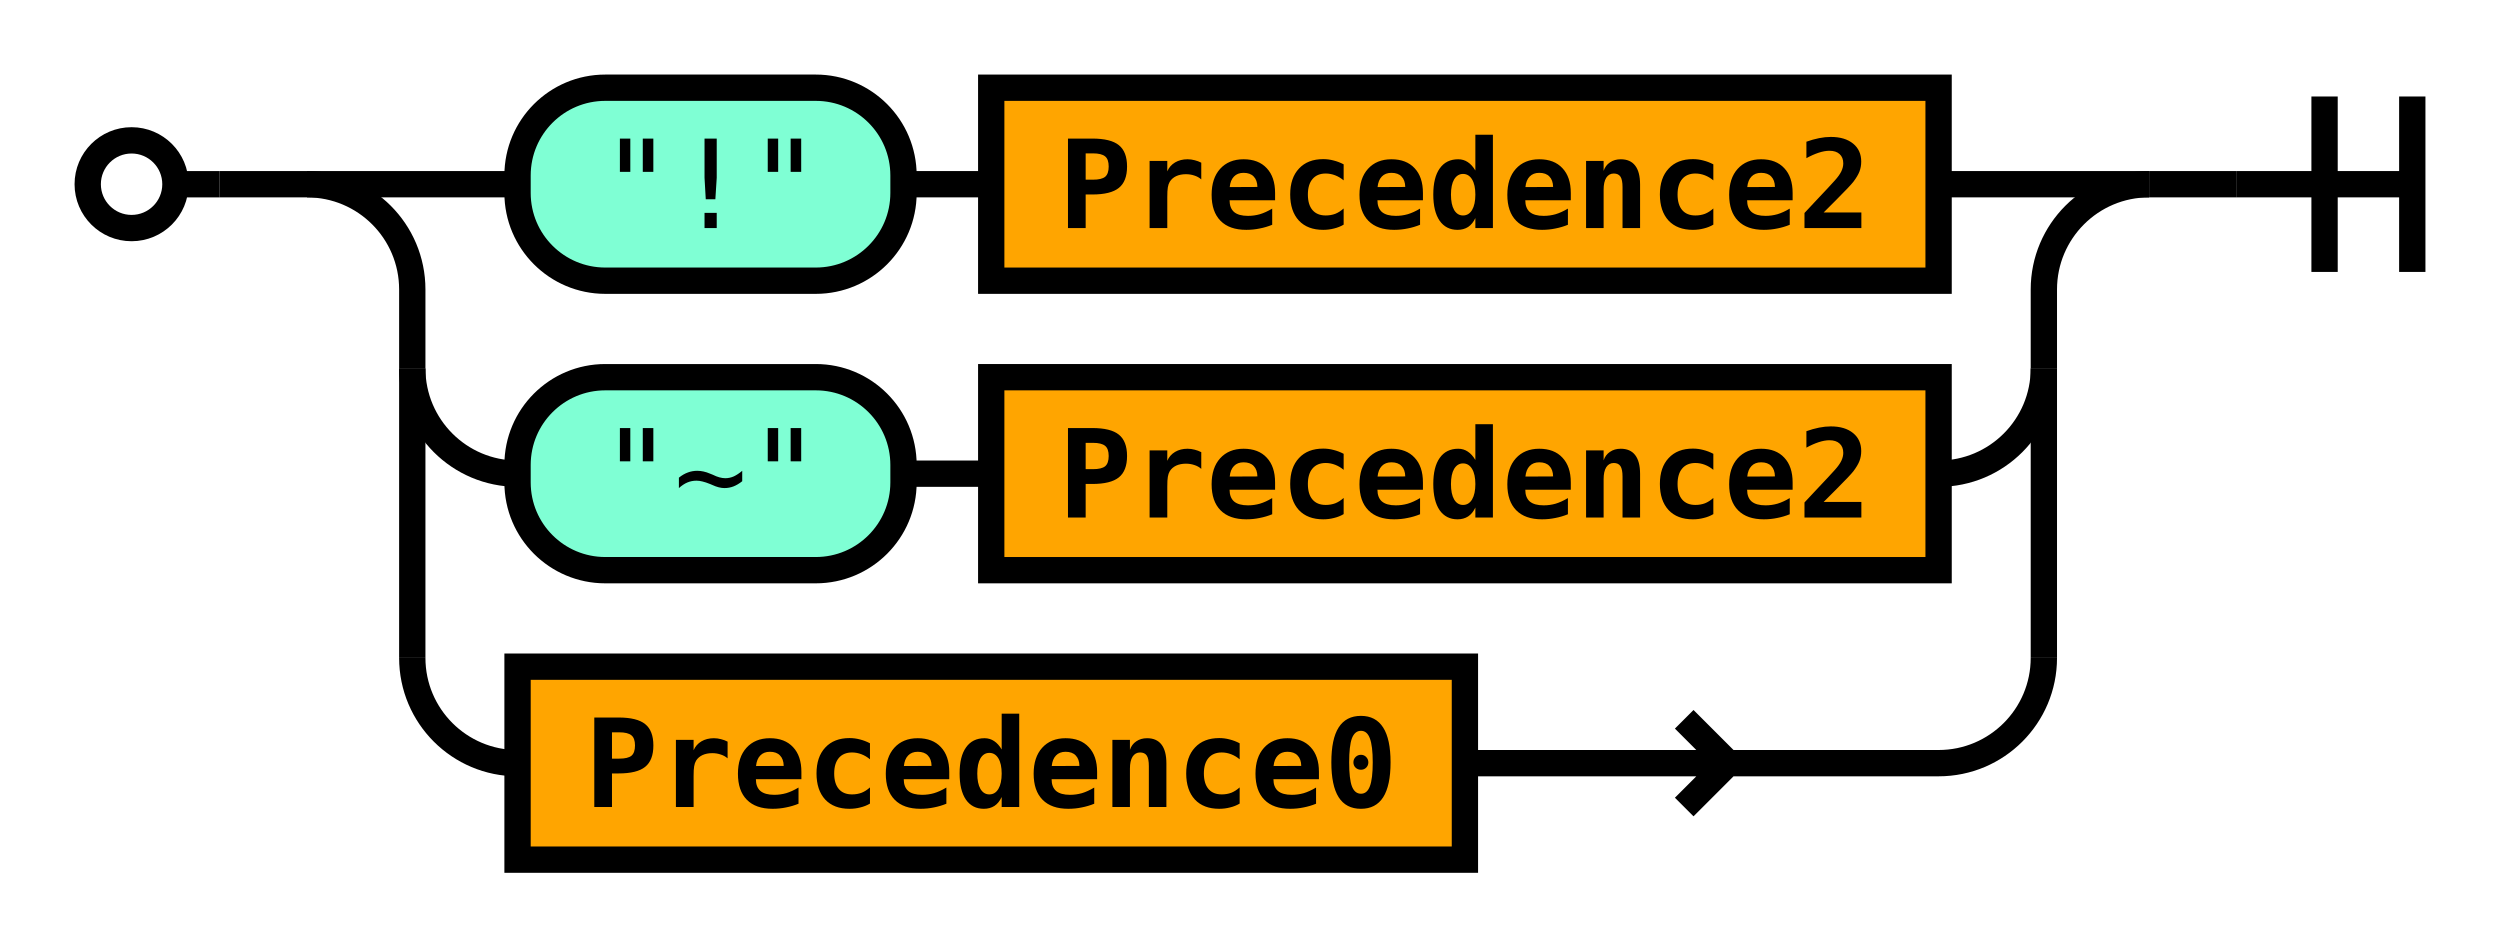
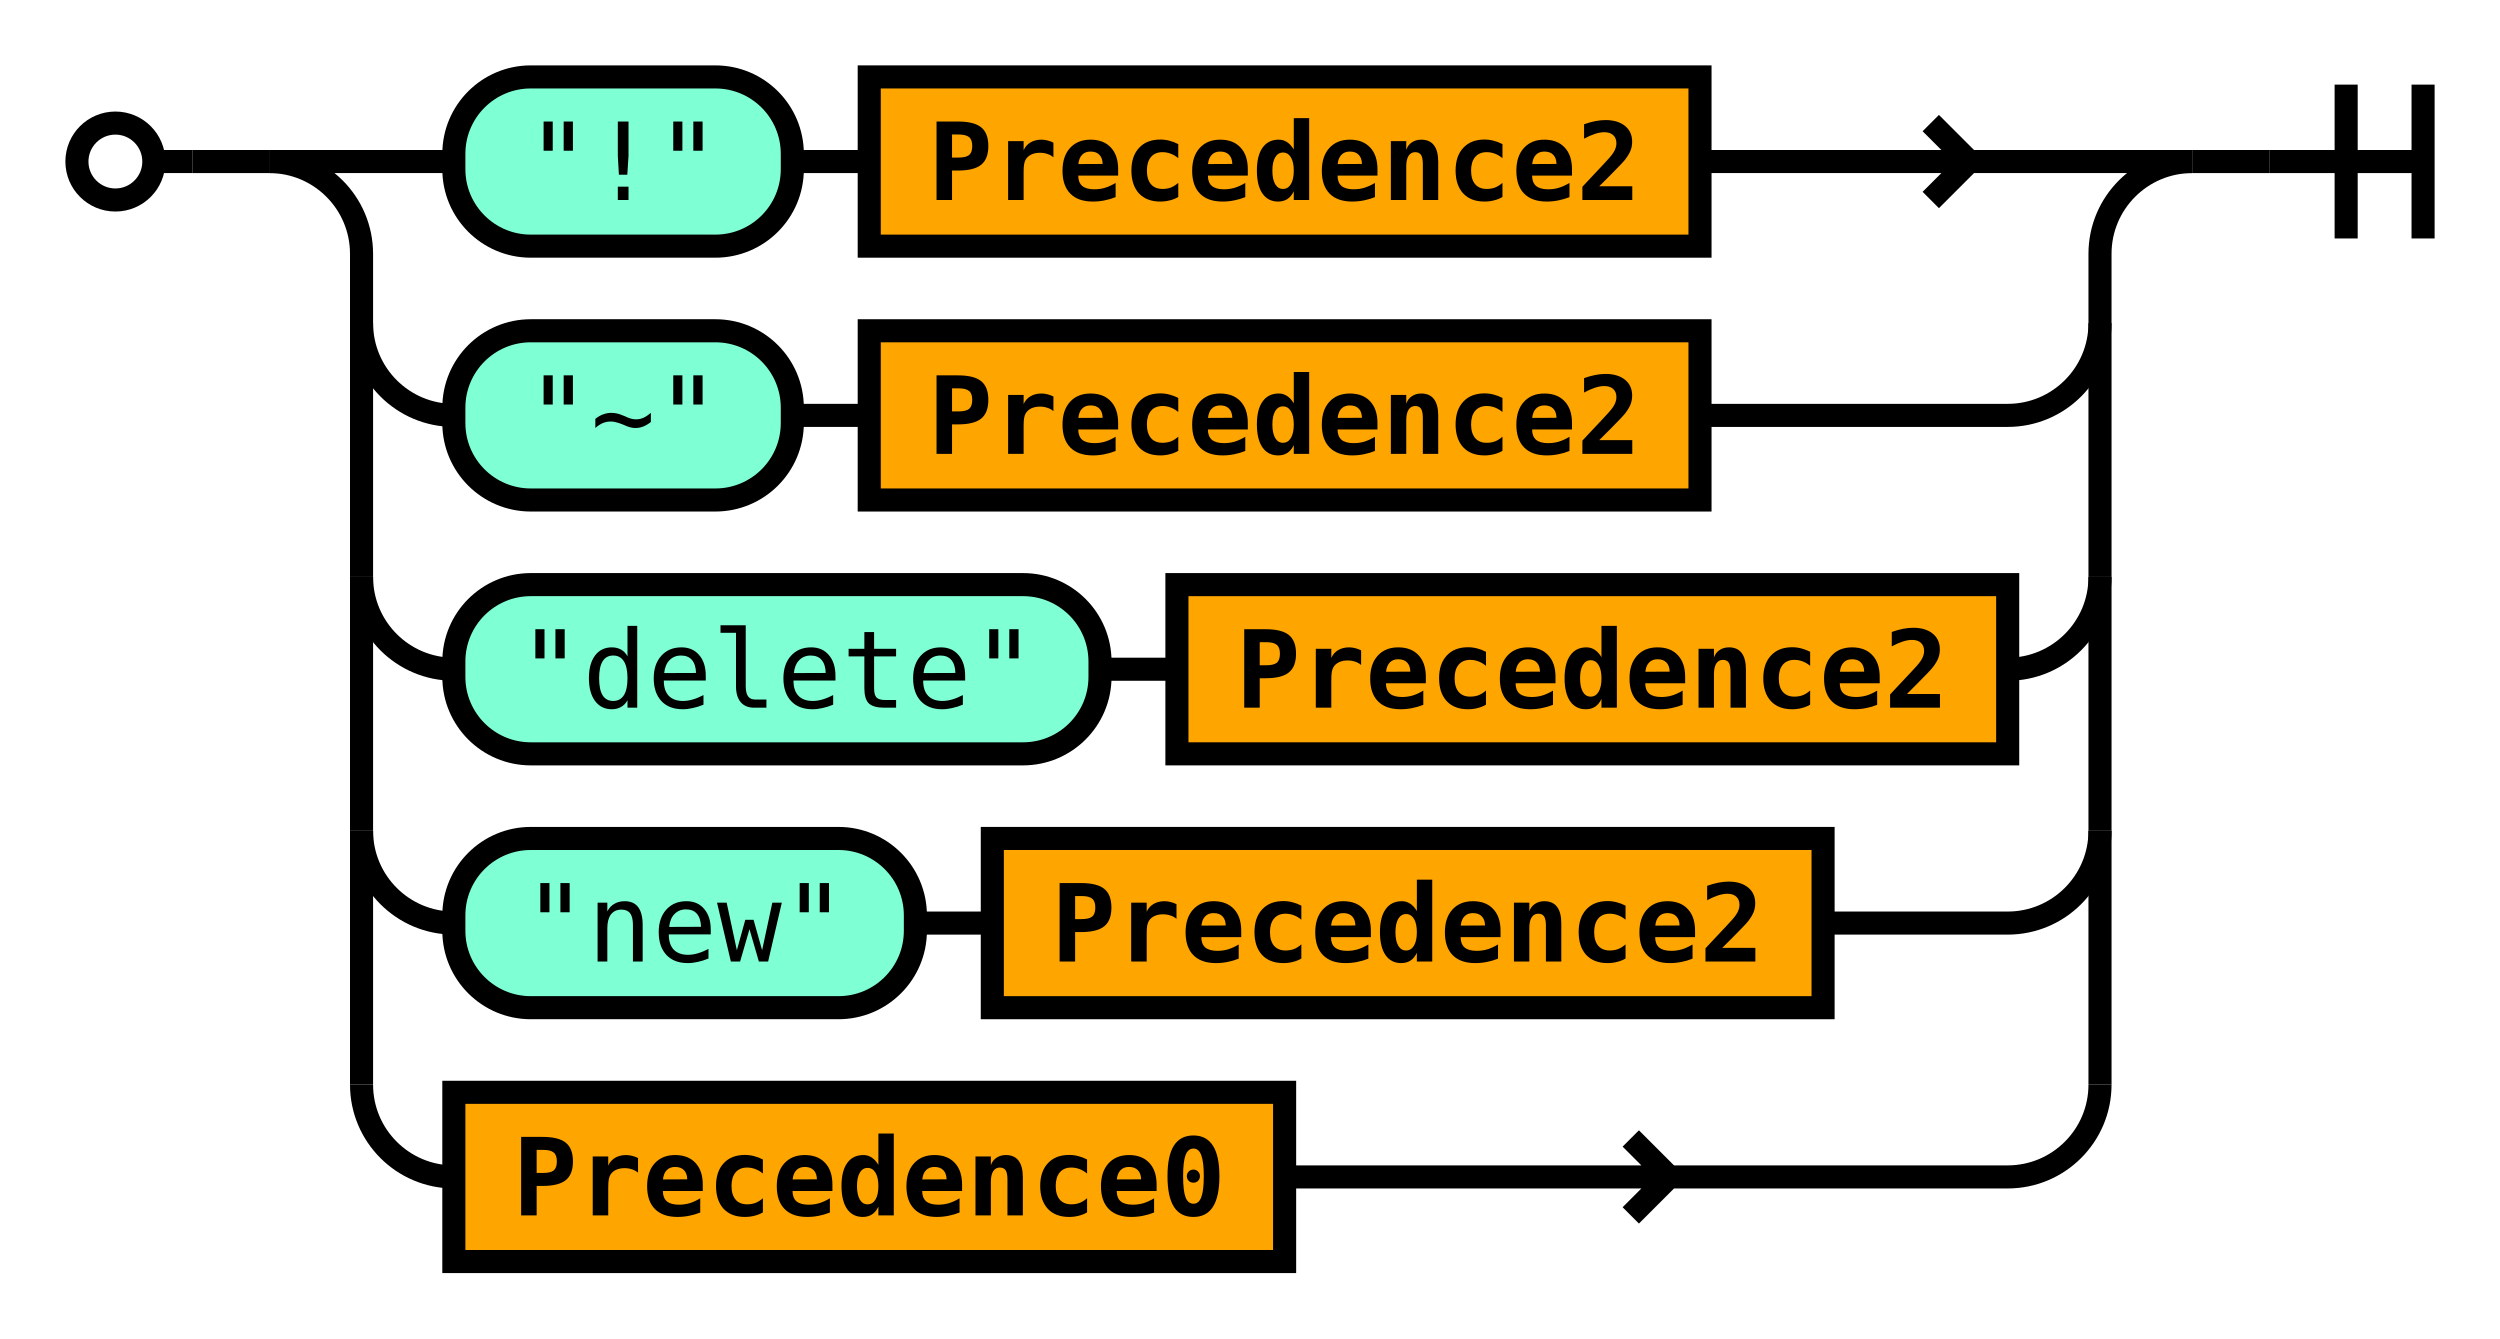
- <svg xmlns="http://www.w3.org/2000/svg" class="railroad" viewBox="0 0 285 108">
+ <svg xmlns="http://www.w3.org/2000/svg" class="railroad" viewBox="0 0 325 174">
  <style type="text/css">

svg.railroad {
  background-color: rgba(238, 238, 238, .91);
  background-size: 15px 15px;
  background-image: linear-gradient(to right, rgba(25, 25, 225, .65) 1px, transparent 1px),
                    linear-gradient(to bottom, rgba(25, 25, 225, .65) 1px, transparent 1px);
}

svg.railroad path {
  stroke-width: 3px;
  stroke: black;
  fill: transparent;
}

svg.railroad .debug {
  stroke-width: 1px;
  stroke: red;
}

svg.railroad text {
  font: 14px monospace;
  text-anchor: middle;
}

svg.railroad .nonterminal text {
  font-weight: bold;
}

svg.railroad text.comment {
  font: italic 12px monospace;
}

svg.railroad rect {
  stroke-width: 3px;
  stroke: black;
  fill:rgba(0, 0, 90, 0%);
}

svg.railroad .terminal rect {
  fill: aquamarine;  
}

svg.railroad .nonterminal rect {
  fill: orange;  
}

svg.railroad g.labeledbox &gt; rect {
  border-radius: 25px;
  border: 2px solid #73AD21;
  stroke-width: 1.5px;
  stroke: grey;
  stroke-dasharray: 5px;
  fill:rgba(150, 150, 150, 25%);
}

</style>
  <g class="sequence">
    <path d=" M 10 21 a 5 5 0 0 1 5 -5 a 5 5 0 0 1 5 5 a 5 5 0 0 1 -5 5 a 5 5 0 0 1 -5 -5 m 10 0 h 5" />
    <g class="choice">
-       <path d=" M 35 21 h 24 m 162 0 h 24" />
+       <path d=" M 35 21 h 24 m 162 0 h 64 m -29 0 l -5 -5 m 0 10 l 5 -5 m 29 0" />
      <g class="sequence">
        <g class="terminal">
          <rect height="22" rx="10" ry="10" width="44" x="59" y="10" />
          <text x="81" y="26">
"!"</text>
        </g>
        <g class="nonterminal">
          <rect height="22" width="108" x="113" y="10" />
          <text x="167" y="26">
Precedence2</text>
        </g>
        <path d=" M 103 21 h 10" />
      </g>
-       <path d=" M 35 21 a 12 12 0 0 1 12 12 v 9 m 186 0 v -9 a 12 12 0 0 1 12 -12" />
-       <path d=" M 47 42 v 33 m 186 0 v -33" />
-       <path d=" M 47 42 v 0 a 12 12 0 0 0 12 12 m 162 0 h 0 a 12 12 0 0 0 12 -12 v 0" />
+       <path d=" M 35 21 a 12 12 0 0 1 12 12 v 9 m 226 0 v -9 a 12 12 0 0 1 12 -12" />
+       <path d=" M 47 42 v 33 m 226 0 v -33" />
+       <path d=" M 47 75 v 33 m 226 0 v -33" />
+       <path d=" M 47 108 v 33 m 226 0 v -33" />
+       <path d=" M 47 42 v 0 a 12 12 0 0 0 12 12 m 162 0 h 40 a 12 12 0 0 0 12 -12 v 0" />
      <g class="sequence">
        <g class="terminal">
          <rect height="22" rx="10" ry="10" width="44" x="59" y="43" />
          <text x="81" y="59">
"~"</text>
        </g>
        <g class="nonterminal">
          <rect height="22" width="108" x="113" y="43" />
          <text x="167" y="59">
Precedence2</text>
        </g>
        <path d=" M 103 54 h 10" />
      </g>
-       <path d=" M 47 75 v 0 a 12 12 0 0 0 12 12 m 108 0 h 54 m -24 0 l -5 -5 m 0 10 l 5 -5 m 24 0 a 12 12 0 0 0 12 -12 v 0" />
+       <path d=" M 47 75 v 0 a 12 12 0 0 0 12 12 m 202 0 h 0 a 12 12 0 0 0 12 -12 v 0" />
+       <g class="sequence">
+         <g class="terminal">
+           <rect height="22" rx="10" ry="10" width="84" x="59" y="76" />
+           <text x="101" y="92">
+ "delete"</text>
+         </g>
+         <g class="nonterminal">
+           <rect height="22" width="108" x="153" y="76" />
+           <text x="207" y="92">
+ Precedence2</text>
+         </g>
+         <path d=" M 143 87 h 10" />
+       </g>
+       <path d=" M 47 108 v 0 a 12 12 0 0 0 12 12 m 178 0 h 24 a 12 12 0 0 0 12 -12 v 0" />
+       <g class="sequence">
+         <g class="terminal">
+           <rect height="22" rx="10" ry="10" width="60" x="59" y="109" />
+           <text x="89" y="125">
+ "new"</text>
+         </g>
+         <g class="nonterminal">
+           <rect height="22" width="108" x="129" y="109" />
+           <text x="183" y="125">
+ Precedence2</text>
+         </g>
+         <path d=" M 119 120 h 10" />
+       </g>
+       <path d=" M 47 141 v 0 a 12 12 0 0 0 12 12 m 108 0 h 94 m -44 0 l -5 -5 m 0 10 l 5 -5 m 44 0 a 12 12 0 0 0 12 -12 v 0" />
      <g class="sequence">
        <g class="nonterminal">
-           <rect height="22" width="108" x="59" y="76" />
-           <text x="113" y="92">
+           <rect height="22" width="108" x="59" y="142" />
+           <text x="113" y="158">
Precedence0</text>
        </g>
      </g>
    </g>
-     <path d=" M 255 21 h 20 m -10 -10 v 20 m 10 -20 v 20" />
+     <path d=" M 295 21 h 20 m -10 -10 v 20 m 10 -20 v 20" />
    <path d=" M 25 21 h 10" />
-     <path d=" M 245 21 h 10" />
+     <path d=" M 285 21 h 10" />
  </g>
</svg>
